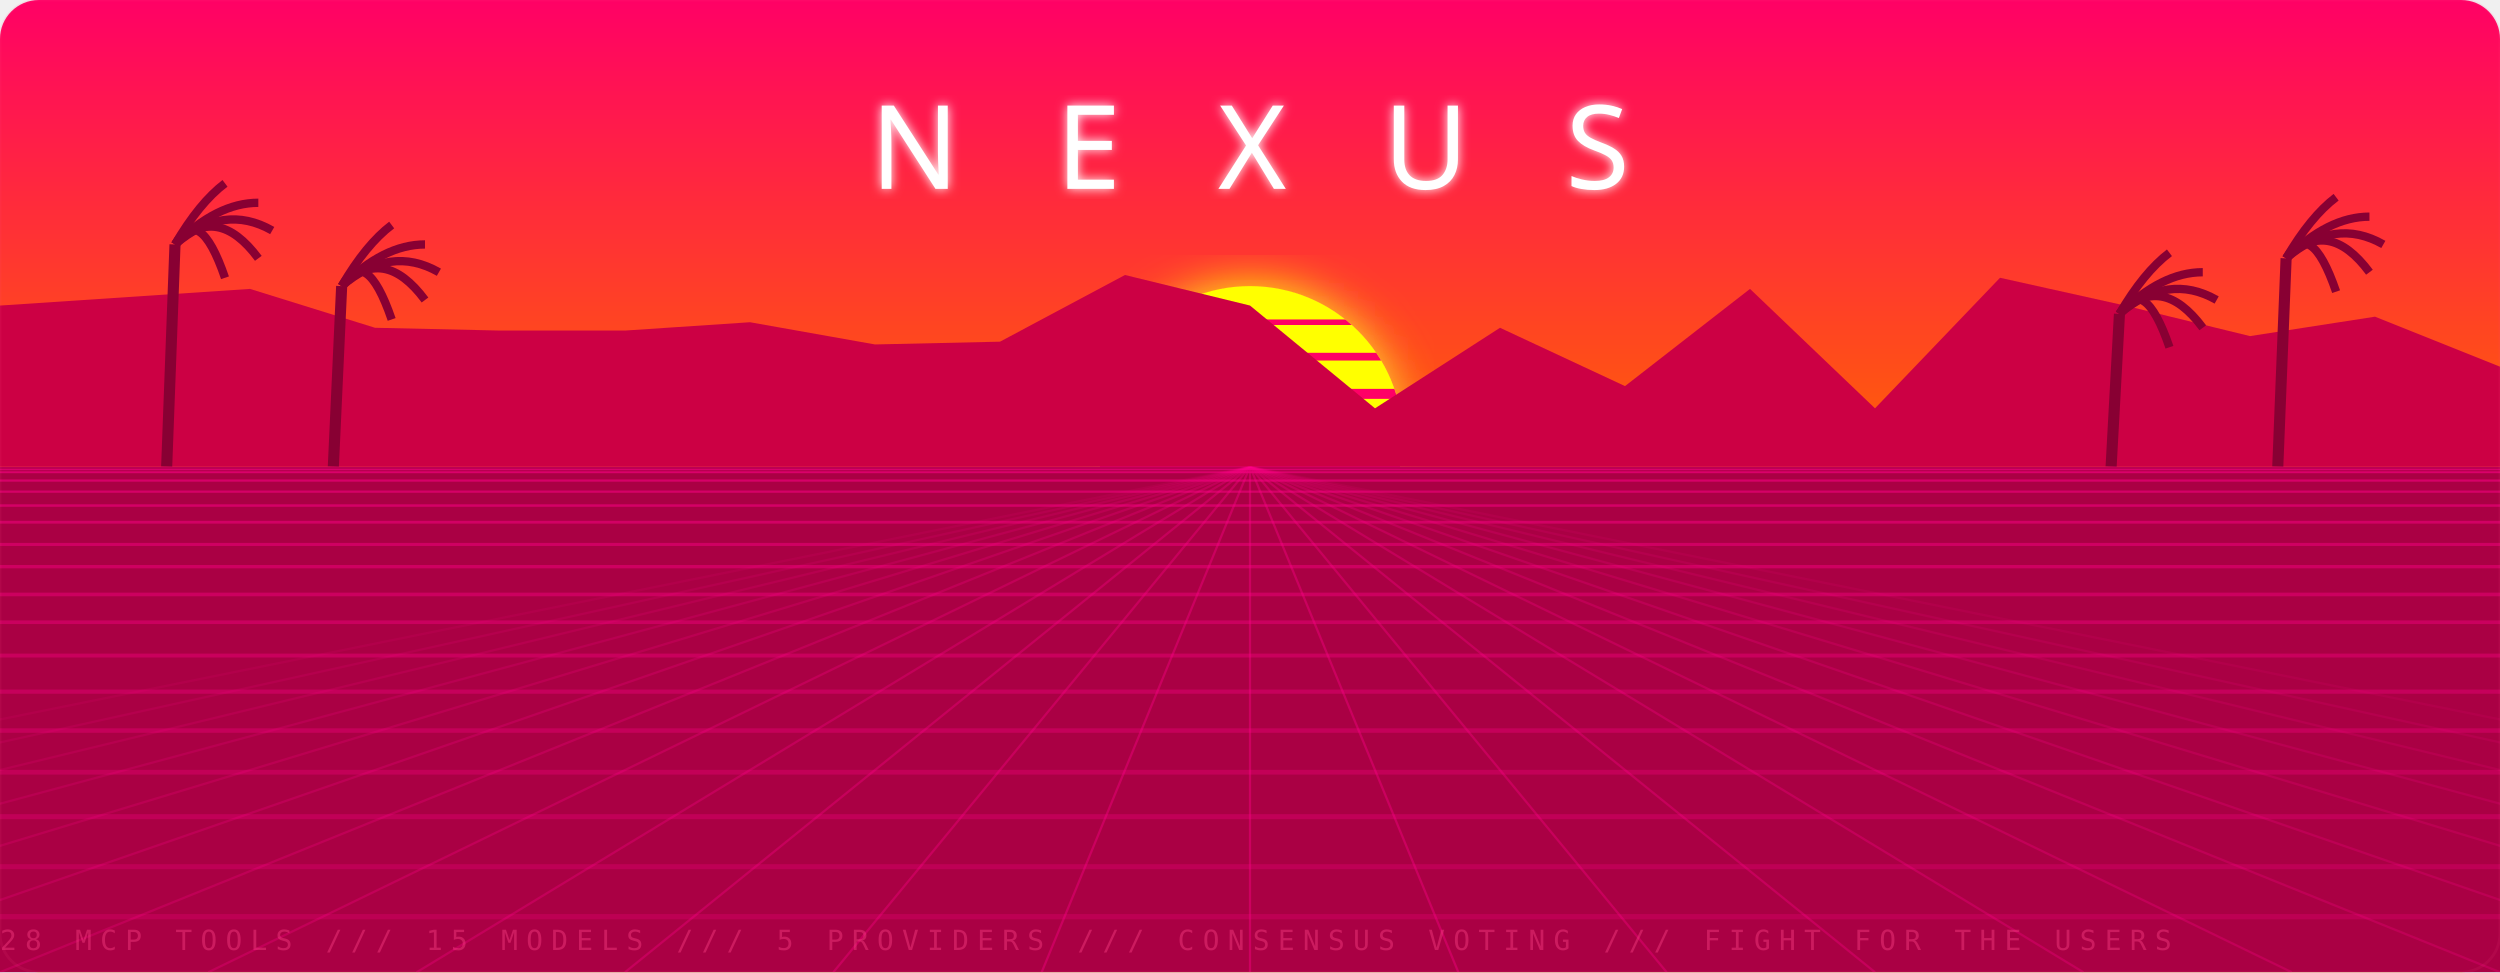
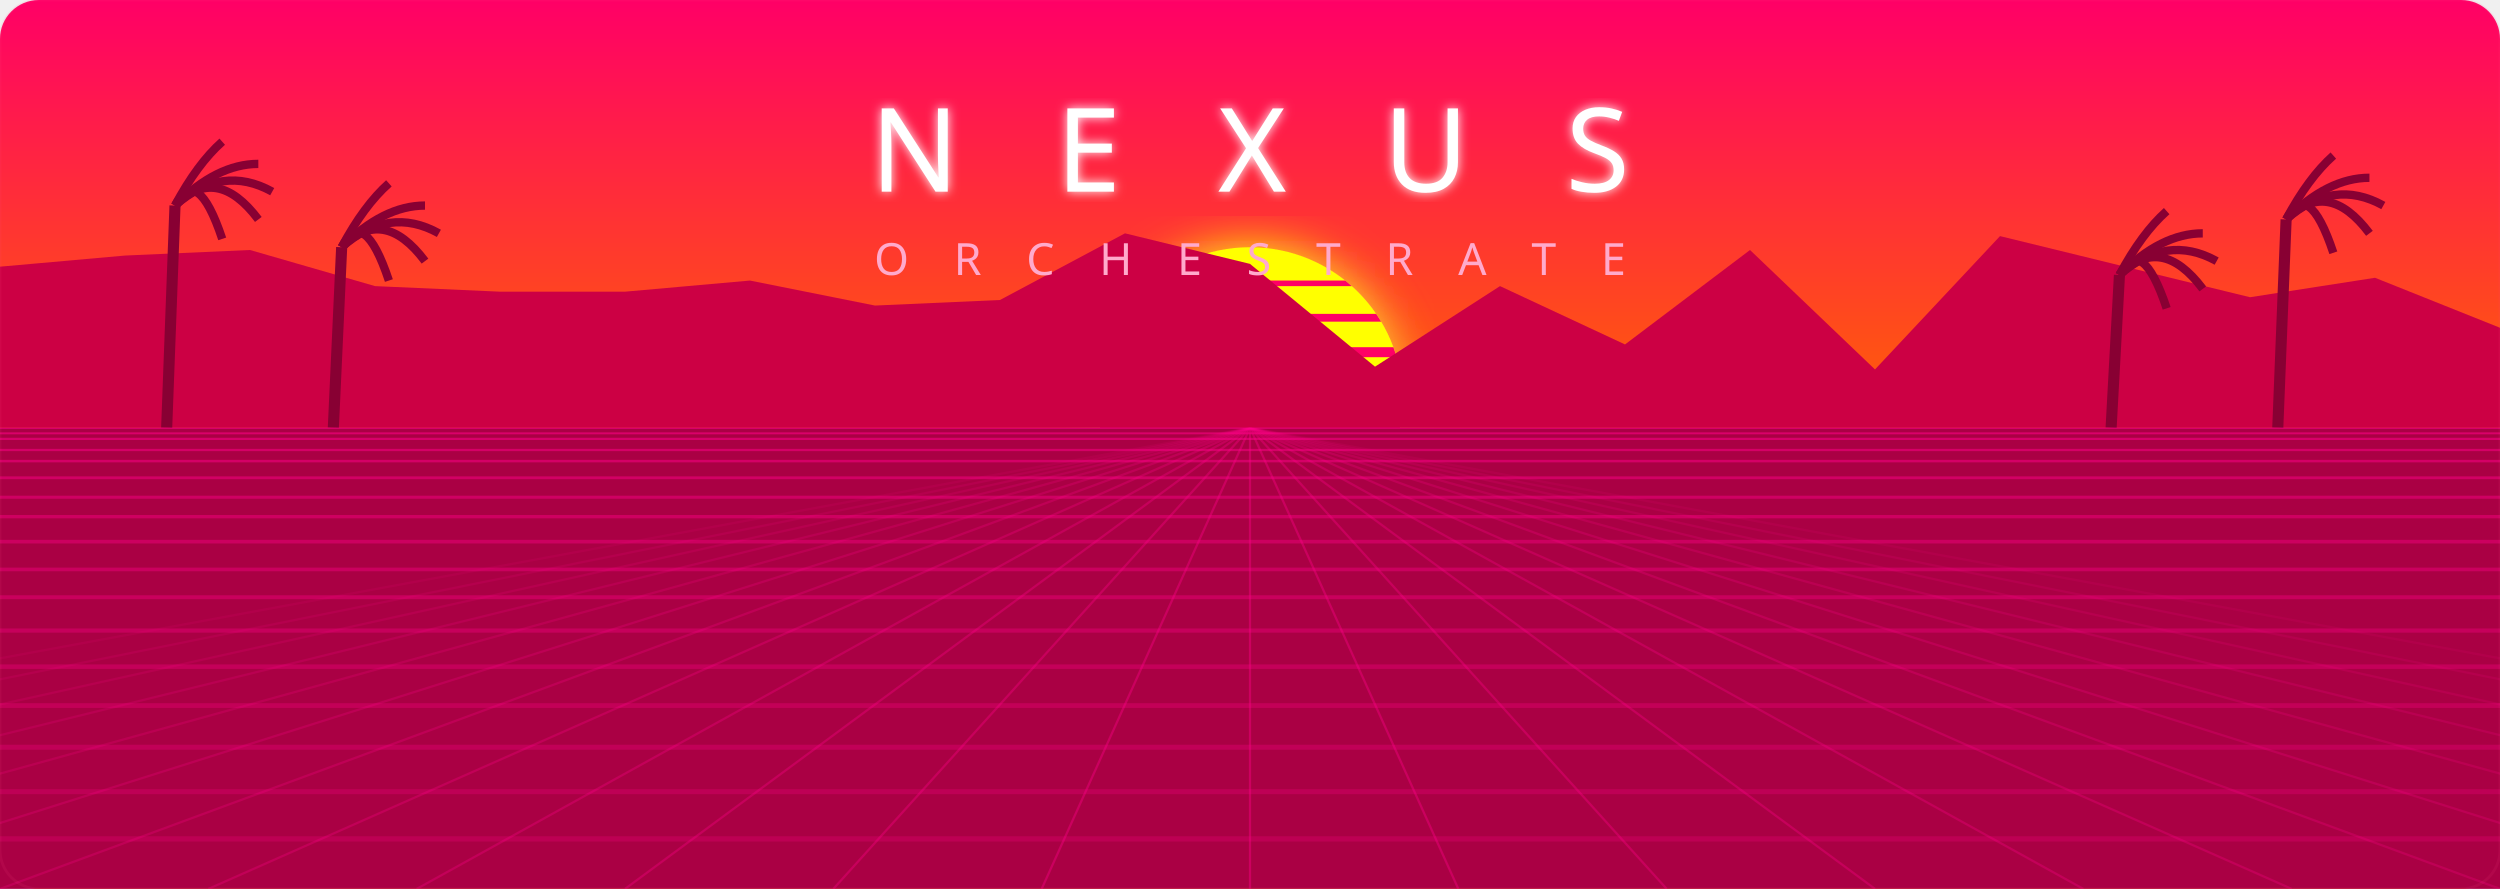
- <svg xmlns="http://www.w3.org/2000/svg" width="900" height="350" viewBox="0 0 900 350" role="img" aria-label="N E X U S vaporwave card">
-   <style>
-     @media (prefers-reduced-motion: reduce) {
-       * { animation-duration: 0.01ms !important; animation-iteration-count: 1 !important; }
-     }
-   </style>
+ <svg xmlns="http://www.w3.org/2000/svg" width="900" height="320" viewBox="0 0 900 320" role="img" aria-label="N E X U S">
+   <style>@media(prefers-reduced-motion:reduce){*{animation-duration:0.01ms!important;animation-iteration-count:1!important}}</style>
  <defs>
-     <linearGradient id="vaporSky" x1="0" y1="0" x2="0" y2="1">
+     <linearGradient id="vs" x1="0" y1="0" x2="0" y2="1">
      <stop offset="0%" stop-color="#ff0066" />
      <stop offset="50%" stop-color="#ff6600" />
      <stop offset="100%" stop-color="#ffcc00" />
    </linearGradient>
-     <filter id="carGlow">
-       <feGaussianBlur stdDeviation="5" result="blur" />
-       <feComposite in="SourceGraphic" in2="blur" operator="over" />
+     <filter id="cg">
+       <feGaussianBlur stdDeviation="5" result="b" />
+       <feComposite in="SourceGraphic" in2="b" operator="over" />
    </filter>
-     <filter id="sunGlow">
-       <feGaussianBlur stdDeviation="8" result="blur" />
-       <feComposite in="SourceGraphic" in2="blur" operator="over" />
+     <filter id="sg">
+       <feGaussianBlur stdDeviation="8" result="b" />
+       <feComposite in="SourceGraphic" in2="b" operator="over" />
    </filter>
-     <filter id="txtGlow">
-       <feGaussianBlur stdDeviation="2" result="blur" />
-       <feComposite in="SourceGraphic" in2="blur" operator="over" />
+     <filter id="tg">
+       <feGaussianBlur stdDeviation="2" result="b" />
+       <feComposite in="SourceGraphic" in2="b" operator="over" />
    </filter>
-     <clipPath id="belowHorizon">
-       <rect x="0" y="168" width="900" height="182" />
+     <clipPath id="bh">
+       <rect x="0" y="154" width="900" height="166" />
    </clipPath>
  </defs>
-   <rect width="900" height="350" rx="14" fill="url(#vaporSky)" />
-   <g filter="url(#sunGlow)">
-     <circle cx="450" cy="158" r="55" fill="#ffff00" />
-     <clipPath id="sunClip">
-       <circle cx="450" cy="158" r="55" />
+   <rect width="900" height="320" rx="14" fill="url(#vs)" />
+   <g filter="url(#sg)">
+     <circle cx="450" cy="144" r="55" fill="#ffff00" />
+     <clipPath id="sc">
+       <circle cx="450" cy="144" r="55" />
    </clipPath>
-     <g clip-path="url(#sunClip)">
-       <rect x="395" y="115" width="110" height="2.0" fill="#ff0066" />
-       <rect x="395" y="127" width="110" height="2.8" fill="#ff0066" />
-       <rect x="395" y="140" width="110" height="3.6" fill="#ff0066" />
-       <rect x="395" y="152" width="110" height="4.4" fill="#ff0066" />
-       <rect x="395" y="164" width="110" height="5.2" fill="#ff0066" />
-       <rect x="395" y="176" width="110" height="6.0" fill="#ff0066" />
-       <rect x="395" y="189" width="110" height="6.8" fill="#ff0066" />
-       <rect x="395" y="201" width="110" height="7.6" fill="#ff0066" />
-     </g>
-   </g>
-   <polygon points="0,168 0,110 45,107 90,104 135,118 180,119 225,119 270,116 315,124 360,123 405,99 450,110 495,147 540,118 585,139 630,104 675,147 720,100 765,110 810,121 855,114 900,132 900,168" fill="#cc0044" />
+     <g clip-path="url(#sc)">
+       <rect x="395" y="101" width="110" height="2.0" fill="#ff0066" />
+       <rect x="395" y="113" width="110" height="2.8" fill="#ff0066" />
+       <rect x="395" y="125" width="110" height="3.6" fill="#ff0066" />
+       <rect x="395" y="137" width="110" height="4.4" fill="#ff0066" />
+       <rect x="395" y="150" width="110" height="5.2" fill="#ff0066" />
+       <rect x="395" y="162" width="110" height="6.0" fill="#ff0066" />
+       <rect x="395" y="174" width="110" height="6.8" fill="#ff0066" />
+       <rect x="395" y="186" width="110" height="7.6" fill="#ff0066" />
+     </g>
+   </g>
+   <polygon points="0,154 0,96 45,92 90,90 135,103 180,105 225,105 270,101 315,110 360,108 405,84 450,95 495,132 540,103 585,124 630,90 675,133 720,85 765,96 810,107 855,100 900,118 900,154" fill="#cc0044" />
  <g>
-     <line x1="60" y1="168" x2="63" y2="88" stroke="#880033" stroke-width="4" />
-     <path d="M 63,88 Q 71.75,73 81,66" fill="none" stroke="#880033" stroke-width="3" />
-     <path d="M 63,88 Q 78.155,73 93,73" fill="none" stroke="#880033" stroke-width="3" />
-     <path d="M 63,88 Q 80.5,73 98,83" fill="none" stroke="#880033" stroke-width="3" />
-     <path d="M 63,88 Q 78.155,73 93,93" fill="none" stroke="#880033" stroke-width="3" />
-     <path d="M 63,88 Q 71.75,73 81,100" fill="none" stroke="#880033" stroke-width="3" />
-     <line x1="120" y1="168" x2="123" y2="103" stroke="#880033" stroke-width="4" />
-     <path d="M 123,103 Q 131.75,88 141,81" fill="none" stroke="#880033" stroke-width="3" />
-     <path d="M 123,103 Q 138.155,88 153,88" fill="none" stroke="#880033" stroke-width="3" />
-     <path d="M 123,103 Q 140.5,88 158,98" fill="none" stroke="#880033" stroke-width="3" />
-     <path d="M 123,103 Q 138.155,88 153,108" fill="none" stroke="#880033" stroke-width="3" />
-     <path d="M 123,103 Q 131.75,88 141,115" fill="none" stroke="#880033" stroke-width="3" />
-     <line x1="820" y1="168" x2="823" y2="93" stroke="#880033" stroke-width="4" />
-     <path d="M 823,93 Q 831.75,78 841,71" fill="none" stroke="#880033" stroke-width="3" />
-     <path d="M 823,93 Q 838.155,78 853,78" fill="none" stroke="#880033" stroke-width="3" />
-     <path d="M 823,93 Q 840.5,78 858,88" fill="none" stroke="#880033" stroke-width="3" />
-     <path d="M 823,93 Q 838.155,78 853,98" fill="none" stroke="#880033" stroke-width="3" />
-     <path d="M 823,93 Q 831.75,78 841,105" fill="none" stroke="#880033" stroke-width="3" />
-     <line x1="760" y1="168" x2="763" y2="113" stroke="#880033" stroke-width="4" />
-     <path d="M 763,113 Q 771.75,98 781,91" fill="none" stroke="#880033" stroke-width="3" />
-     <path d="M 763,113 Q 778.155,98 793,98" fill="none" stroke="#880033" stroke-width="3" />
-     <path d="M 763,113 Q 780.5,98 798,108" fill="none" stroke="#880033" stroke-width="3" />
-     <path d="M 763,113 Q 778.155,98 793,118" fill="none" stroke="#880033" stroke-width="3" />
-     <path d="M 763,113 Q 771.75,98 781,125" fill="none" stroke="#880033" stroke-width="3" />
-   </g>
-   <g clip-path="url(#belowHorizon)">
-     <rect x="0" y="168" width="900" height="182" fill="#aa0044" />
-     <line x1="0" y1="168" x2="900" y2="168" stroke="#ff0088" stroke-width="0.5" opacity="0.60" />
-     <line x1="0" y1="169" x2="900" y2="169" stroke="#ff0088" stroke-width="0.6" opacity="0.58" />
-     <line x1="0" y1="170" x2="900" y2="170" stroke="#ff0088" stroke-width="0.7" opacity="0.56" />
-     <line x1="0" y1="173" x2="900" y2="173" stroke="#ff0088" stroke-width="0.8" opacity="0.53" />
-     <line x1="0" y1="177" x2="900" y2="177" stroke="#ff0088" stroke-width="0.8" opacity="0.51" />
-     <line x1="0" y1="182" x2="900" y2="182" stroke="#ff0088" stroke-width="0.9" opacity="0.49" />
-     <line x1="0" y1="188" x2="900" y2="188" stroke="#ff0088" stroke-width="1.0" opacity="0.47" />
-     <line x1="0" y1="196" x2="900" y2="196" stroke="#ff0088" stroke-width="1.1" opacity="0.44" />
-     <line x1="0" y1="204" x2="900" y2="204" stroke="#ff0088" stroke-width="1.2" opacity="0.42" />
-     <line x1="0" y1="214" x2="900" y2="214" stroke="#ff0088" stroke-width="1.3" opacity="0.40" />
-     <line x1="0" y1="224" x2="900" y2="224" stroke="#ff0088" stroke-width="1.3" opacity="0.38" />
-     <line x1="0" y1="236" x2="900" y2="236" stroke="#ff0088" stroke-width="1.4" opacity="0.36" />
-     <line x1="0" y1="249" x2="900" y2="249" stroke="#ff0088" stroke-width="1.5" opacity="0.33" />
-     <line x1="0" y1="263" x2="900" y2="263" stroke="#ff0088" stroke-width="1.6" opacity="0.31" />
-     <line x1="0" y1="278" x2="900" y2="278" stroke="#ff0088" stroke-width="1.7" opacity="0.29" />
-     <line x1="0" y1="294" x2="900" y2="294" stroke="#ff0088" stroke-width="1.8" opacity="0.27" />
-     <line x1="0" y1="312" x2="900" y2="312" stroke="#ff0088" stroke-width="1.8" opacity="0.24" />
-     <line x1="0" y1="330" x2="900" y2="330" stroke="#ff0088" stroke-width="1.9" opacity="0.22" />
-     <line x1="450" y1="168" x2="-450" y2="350" stroke="#ff0088" stroke-width="0.8" opacity="0.10" />
-     <line x1="450" y1="168" x2="-375" y2="350" stroke="#ff0088" stroke-width="0.8" opacity="0.13" />
-     <line x1="450" y1="168" x2="-300" y2="350" stroke="#ff0088" stroke-width="0.8" opacity="0.15" />
-     <line x1="450" y1="168" x2="-225" y2="350" stroke="#ff0088" stroke-width="0.8" opacity="0.18" />
-     <line x1="450" y1="168" x2="-150" y2="350" stroke="#ff0088" stroke-width="0.8" opacity="0.20" />
-     <line x1="450" y1="168" x2="-75" y2="350" stroke="#ff0088" stroke-width="0.8" opacity="0.23" />
-     <line x1="450" y1="168" x2="0" y2="350" stroke="#ff0088" stroke-width="0.8" opacity="0.25" />
-     <line x1="450" y1="168" x2="75" y2="350" stroke="#ff0088" stroke-width="0.8" opacity="0.28" />
-     <line x1="450" y1="168" x2="150" y2="350" stroke="#ff0088" stroke-width="0.8" opacity="0.30" />
-     <line x1="450" y1="168" x2="225" y2="350" stroke="#ff0088" stroke-width="0.8" opacity="0.33" />
-     <line x1="450" y1="168" x2="300" y2="350" stroke="#ff0088" stroke-width="0.8" opacity="0.35" />
-     <line x1="450" y1="168" x2="375" y2="350" stroke="#ff0088" stroke-width="0.8" opacity="0.38" />
-     <line x1="450" y1="168" x2="450" y2="350" stroke="#ff0088" stroke-width="0.8" opacity="0.40" />
-     <line x1="450" y1="168" x2="525" y2="350" stroke="#ff0088" stroke-width="0.8" opacity="0.38" />
-     <line x1="450" y1="168" x2="600" y2="350" stroke="#ff0088" stroke-width="0.8" opacity="0.35" />
-     <line x1="450" y1="168" x2="675" y2="350" stroke="#ff0088" stroke-width="0.8" opacity="0.33" />
-     <line x1="450" y1="168" x2="750" y2="350" stroke="#ff0088" stroke-width="0.8" opacity="0.30" />
-     <line x1="450" y1="168" x2="825" y2="350" stroke="#ff0088" stroke-width="0.8" opacity="0.28" />
-     <line x1="450" y1="168" x2="900" y2="350" stroke="#ff0088" stroke-width="0.8" opacity="0.25" />
-     <line x1="450" y1="168" x2="975" y2="350" stroke="#ff0088" stroke-width="0.8" opacity="0.23" />
-     <line x1="450" y1="168" x2="1050" y2="350" stroke="#ff0088" stroke-width="0.8" opacity="0.20" />
-     <line x1="450" y1="168" x2="1125" y2="350" stroke="#ff0088" stroke-width="0.8" opacity="0.18" />
-     <line x1="450" y1="168" x2="1200" y2="350" stroke="#ff0088" stroke-width="0.8" opacity="0.15" />
-     <line x1="450" y1="168" x2="1275" y2="350" stroke="#ff0088" stroke-width="0.8" opacity="0.13" />
-     <line x1="450" y1="168" x2="1350" y2="350" stroke="#ff0088" stroke-width="0.8" opacity="0.10" />
+     <line x1="60" y1="154" x2="63" y2="74" stroke="#880033" stroke-width="4" />
+     <path d="M 63,74 Q 71,59 80,51" fill="none" stroke="#880033" stroke-width="3" />
+     <path d="M 63,74 Q 78,59 93,59" fill="none" stroke="#880033" stroke-width="3" />
+     <path d="M 63,74 Q 80,59 98,69" fill="none" stroke="#880033" stroke-width="3" />
+     <path d="M 63,74 Q 78,59 93,79" fill="none" stroke="#880033" stroke-width="3" />
+     <path d="M 63,74 Q 71,59 80,86" fill="none" stroke="#880033" stroke-width="3" />
+     <line x1="120" y1="154" x2="123" y2="89" stroke="#880033" stroke-width="4" />
+     <path d="M 123,89 Q 131,74 140,66" fill="none" stroke="#880033" stroke-width="3" />
+     <path d="M 123,89 Q 138,74 153,74" fill="none" stroke="#880033" stroke-width="3" />
+     <path d="M 123,89 Q 140,74 158,84" fill="none" stroke="#880033" stroke-width="3" />
+     <path d="M 123,89 Q 138,74 153,94" fill="none" stroke="#880033" stroke-width="3" />
+     <path d="M 123,89 Q 131,74 140,101" fill="none" stroke="#880033" stroke-width="3" />
+     <line x1="820" y1="154" x2="823" y2="79" stroke="#880033" stroke-width="4" />
+     <path d="M 823,79 Q 831,64 840,56" fill="none" stroke="#880033" stroke-width="3" />
+     <path d="M 823,79 Q 838,64 853,64" fill="none" stroke="#880033" stroke-width="3" />
+     <path d="M 823,79 Q 840,64 858,74" fill="none" stroke="#880033" stroke-width="3" />
+     <path d="M 823,79 Q 838,64 853,84" fill="none" stroke="#880033" stroke-width="3" />
+     <path d="M 823,79 Q 831,64 840,91" fill="none" stroke="#880033" stroke-width="3" />
+     <line x1="760" y1="154" x2="763" y2="99" stroke="#880033" stroke-width="4" />
+     <path d="M 763,99 Q 771,84 780,76" fill="none" stroke="#880033" stroke-width="3" />
+     <path d="M 763,99 Q 778,84 793,84" fill="none" stroke="#880033" stroke-width="3" />
+     <path d="M 763,99 Q 780,84 798,94" fill="none" stroke="#880033" stroke-width="3" />
+     <path d="M 763,99 Q 778,84 793,104" fill="none" stroke="#880033" stroke-width="3" />
+     <path d="M 763,99 Q 771,84 780,111" fill="none" stroke="#880033" stroke-width="3" />
+   </g>
+   <g clip-path="url(#bh)">
+     <rect x="0" y="154" width="900" height="166" fill="#aa0044" />
+     <line x1="0" y1="154" x2="900" y2="154" stroke="#ff0088" stroke-width="0.5" opacity="0.60" />
+     <line x1="0" y1="154" x2="900" y2="154" stroke="#ff0088" stroke-width="0.6" opacity="0.58" />
+     <line x1="0" y1="156" x2="900" y2="156" stroke="#ff0088" stroke-width="0.7" opacity="0.56" />
+     <line x1="0" y1="158" x2="900" y2="158" stroke="#ff0088" stroke-width="0.8" opacity="0.53" />
+     <line x1="0" y1="162" x2="900" y2="162" stroke="#ff0088" stroke-width="0.8" opacity="0.51" />
+     <line x1="0" y1="166" x2="900" y2="166" stroke="#ff0088" stroke-width="0.9" opacity="0.49" />
+     <line x1="0" y1="172" x2="900" y2="172" stroke="#ff0088" stroke-width="1.0" opacity="0.47" />
+     <line x1="0" y1="179" x2="900" y2="179" stroke="#ff0088" stroke-width="1.1" opacity="0.44" />
+     <line x1="0" y1="186" x2="900" y2="186" stroke="#ff0088" stroke-width="1.2" opacity="0.42" />
+     <line x1="0" y1="195" x2="900" y2="195" stroke="#ff0088" stroke-width="1.3" opacity="0.40" />
+     <line x1="0" y1="205" x2="900" y2="205" stroke="#ff0088" stroke-width="1.3" opacity="0.38" />
+     <line x1="0" y1="215" x2="900" y2="215" stroke="#ff0088" stroke-width="1.4" opacity="0.36" />
+     <line x1="0" y1="227" x2="900" y2="227" stroke="#ff0088" stroke-width="1.5" opacity="0.33" />
+     <line x1="0" y1="240" x2="900" y2="240" stroke="#ff0088" stroke-width="1.6" opacity="0.31" />
+     <line x1="0" y1="254" x2="900" y2="254" stroke="#ff0088" stroke-width="1.7" opacity="0.29" />
+     <line x1="0" y1="269" x2="900" y2="269" stroke="#ff0088" stroke-width="1.8" opacity="0.27" />
+     <line x1="0" y1="285" x2="900" y2="285" stroke="#ff0088" stroke-width="1.8" opacity="0.24" />
+     <line x1="0" y1="302" x2="900" y2="302" stroke="#ff0088" stroke-width="1.9" opacity="0.22" />
+     <line x1="450" y1="154" x2="-450" y2="320" stroke="#ff0088" stroke-width="0.8" opacity="0.10" />
+     <line x1="450" y1="154" x2="-375" y2="320" stroke="#ff0088" stroke-width="0.8" opacity="0.13" />
+     <line x1="450" y1="154" x2="-300" y2="320" stroke="#ff0088" stroke-width="0.8" opacity="0.15" />
+     <line x1="450" y1="154" x2="-225" y2="320" stroke="#ff0088" stroke-width="0.8" opacity="0.18" />
+     <line x1="450" y1="154" x2="-150" y2="320" stroke="#ff0088" stroke-width="0.8" opacity="0.20" />
+     <line x1="450" y1="154" x2="-75" y2="320" stroke="#ff0088" stroke-width="0.8" opacity="0.23" />
+     <line x1="450" y1="154" x2="0" y2="320" stroke="#ff0088" stroke-width="0.8" opacity="0.25" />
+     <line x1="450" y1="154" x2="75" y2="320" stroke="#ff0088" stroke-width="0.8" opacity="0.28" />
+     <line x1="450" y1="154" x2="150" y2="320" stroke="#ff0088" stroke-width="0.8" opacity="0.30" />
+     <line x1="450" y1="154" x2="225" y2="320" stroke="#ff0088" stroke-width="0.8" opacity="0.33" />
+     <line x1="450" y1="154" x2="300" y2="320" stroke="#ff0088" stroke-width="0.8" opacity="0.35" />
+     <line x1="450" y1="154" x2="375" y2="320" stroke="#ff0088" stroke-width="0.8" opacity="0.38" />
+     <line x1="450" y1="154" x2="450" y2="320" stroke="#ff0088" stroke-width="0.8" opacity="0.40" />
+     <line x1="450" y1="154" x2="525" y2="320" stroke="#ff0088" stroke-width="0.8" opacity="0.38" />
+     <line x1="450" y1="154" x2="600" y2="320" stroke="#ff0088" stroke-width="0.8" opacity="0.35" />
+     <line x1="450" y1="154" x2="675" y2="320" stroke="#ff0088" stroke-width="0.8" opacity="0.33" />
+     <line x1="450" y1="154" x2="750" y2="320" stroke="#ff0088" stroke-width="0.8" opacity="0.30" />
+     <line x1="450" y1="154" x2="825" y2="320" stroke="#ff0088" stroke-width="0.8" opacity="0.28" />
+     <line x1="450" y1="154" x2="900" y2="320" stroke="#ff0088" stroke-width="0.8" opacity="0.25" />
+     <line x1="450" y1="154" x2="975" y2="320" stroke="#ff0088" stroke-width="0.8" opacity="0.23" />
+     <line x1="450" y1="154" x2="1050" y2="320" stroke="#ff0088" stroke-width="0.8" opacity="0.20" />
+     <line x1="450" y1="154" x2="1125" y2="320" stroke="#ff0088" stroke-width="0.8" opacity="0.18" />
+     <line x1="450" y1="154" x2="1200" y2="320" stroke="#ff0088" stroke-width="0.8" opacity="0.15" />
+     <line x1="450" y1="154" x2="1275" y2="320" stroke="#ff0088" stroke-width="0.8" opacity="0.13" />
+     <line x1="450" y1="154" x2="1350" y2="320" stroke="#ff0088" stroke-width="0.8" opacity="0.10" />
    <line x1="0" x2="900" stroke="#ff0088" stroke-width="1.5" opacity="0">
-       <animate attributeName="y1" from="173" to="350" dur="2.0s" begin="0.0s" repeatCount="indefinite" />
-       <animate attributeName="y2" from="173" to="350" dur="2.0s" begin="0.0s" repeatCount="indefinite" />
+       <animate attributeName="y1" from="159" to="320" dur="2.0s" begin="0.0s" repeatCount="indefinite" />
+       <animate attributeName="y2" from="159" to="320" dur="2.0s" begin="0.0s" repeatCount="indefinite" />
      <animate attributeName="opacity" values="0;0.6;0" dur="2.0s" begin="0.0s" repeatCount="indefinite" />
      <animate attributeName="stroke-width" from="0.5" to="3" dur="2.0s" begin="0.0s" repeatCount="indefinite" />
    </line>
    <line x1="0" x2="900" stroke="#ff0088" stroke-width="1.5" opacity="0">
-       <animate attributeName="y1" from="173" to="350" dur="2.5s" begin="0.7s" repeatCount="indefinite" />
-       <animate attributeName="y2" from="173" to="350" dur="2.5s" begin="0.7s" repeatCount="indefinite" />
+       <animate attributeName="y1" from="159" to="320" dur="2.5s" begin="0.7s" repeatCount="indefinite" />
+       <animate attributeName="y2" from="159" to="320" dur="2.5s" begin="0.7s" repeatCount="indefinite" />
      <animate attributeName="opacity" values="0;0.6;0" dur="2.5s" begin="0.7s" repeatCount="indefinite" />
      <animate attributeName="stroke-width" from="0.5" to="3" dur="2.5s" begin="0.7s" repeatCount="indefinite" />
    </line>
    <line x1="0" x2="900" stroke="#ff0088" stroke-width="1.5" opacity="0">
-       <animate attributeName="y1" from="173" to="350" dur="3.0s" begin="1.4s" repeatCount="indefinite" />
-       <animate attributeName="y2" from="173" to="350" dur="3.0s" begin="1.4s" repeatCount="indefinite" />
+       <animate attributeName="y1" from="159" to="320" dur="3.0s" begin="1.4s" repeatCount="indefinite" />
+       <animate attributeName="y2" from="159" to="320" dur="3.0s" begin="1.4s" repeatCount="indefinite" />
      <animate attributeName="opacity" values="0;0.6;0" dur="3.0s" begin="1.4s" repeatCount="indefinite" />
      <animate attributeName="stroke-width" from="0.5" to="3" dur="3.0s" begin="1.4s" repeatCount="indefinite" />
    </line>
  </g>
-   <g clip-path="url(#belowHorizon)">
-     <g opacity="0">
-       <animate attributeName="opacity" values="0;1;1;0" keyTimes="0;0.05;0.95;1" dur="4.0s" begin="0.0s" repeatCount="indefinite" />
-       <rect rx="1.28" width="32" height="7.68" fill="#00ffcc" opacity="0.9">
-         <animate attributeName="x" from="-51.2" to="951.2" dur="4.0s" begin="0.0s" repeatCount="indefinite" />
-         <animate attributeName="y" from="182.58" to="182.58" dur="4.0s" begin="0.0s" repeatCount="indefinite" />
-       </rect>
-       <rect rx="1.28" width="16" height="5.12" fill="#00ffcc" opacity="0.7">
-         <animate attributeName="x" from="-44.8" to="957.6" dur="4.0s" begin="0.0s" repeatCount="indefinite" />
-         <animate attributeName="y" from="177.46" to="177.46" dur="4.0s" begin="0.0s" repeatCount="indefinite" />
-       </rect>
-       <circle r="2.56" fill="#ffffff" opacity="0.6" filter="url(#carGlow)">
-         <animate attributeName="cx" from="-19.2" to="983.2" dur="4.0s" begin="0.0s" repeatCount="indefinite" />
-         <animate attributeName="cy" from="186.42" to="186.42" dur="4.0s" begin="0.0s" repeatCount="indefinite" />
-       </circle>
-       <circle r="1.6" fill="#ff0033" opacity="0.8">
-         <animate attributeName="cx" from="-51.2" to="951.2" dur="4.0s" begin="0.0s" repeatCount="indefinite" />
-         <animate attributeName="cy" from="186.42" to="186.42" dur="4.0s" begin="0.0s" repeatCount="indefinite" />
-       </circle>
-     </g>
-     <g opacity="0">
-       <animate attributeName="opacity" values="0;1;1;0" keyTimes="0;0.05;0.95;1" dur="5.5s" begin="2.0s" repeatCount="indefinite" />
-       <rect rx="1.52" width="38" height="9.12" fill="#00ffcc" opacity="0.9">
-         <animate attributeName="x" from="960.8" to="-60.8" dur="5.5s" begin="2.0s" repeatCount="indefinite" />
-         <animate attributeName="y" from="200.805" to="200.805" dur="5.5s" begin="2.0s" repeatCount="indefinite" />
-       </rect>
-       <rect rx="1.52" width="19" height="6.08" fill="#00ffcc" opacity="0.7">
-         <animate attributeName="x" from="953.2" to="-68.4" dur="5.5s" begin="2.0s" repeatCount="indefinite" />
-         <animate attributeName="y" from="194.725" to="194.725" dur="5.5s" begin="2.0s" repeatCount="indefinite" />
-       </rect>
-       <circle r="3.04" fill="#ffffff" opacity="0.6" filter="url(#carGlow)">
-         <animate attributeName="cx" from="960.8" to="-60.8" dur="5.5s" begin="2.0s" repeatCount="indefinite" />
-         <animate attributeName="cy" from="205.365" to="205.365" dur="5.5s" begin="2.0s" repeatCount="indefinite" />
-       </circle>
-       <circle r="1.9" fill="#ff0033" opacity="0.8">
-         <animate attributeName="cx" from="998.8" to="-22.8" dur="5.5s" begin="2.0s" repeatCount="indefinite" />
-         <animate attributeName="cy" from="205.365" to="205.365" dur="5.5s" begin="2.0s" repeatCount="indefinite" />
-       </circle>
-     </g>
-     <g opacity="0">
-       <animate attributeName="opacity" values="0;1;1;0" keyTimes="0;0.05;0.95;1" dur="7.0s" begin="4.0s" repeatCount="indefinite" />
-       <rect rx="1.76" width="44" height="10.56" fill="#00ffcc" opacity="0.9">
-         <animate attributeName="x" from="-70.4" to="970.4" dur="7.0s" begin="4.0s" repeatCount="indefinite" />
-         <animate attributeName="y" from="226.32" to="226.32" dur="7.0s" begin="4.0s" repeatCount="indefinite" />
-       </rect>
-       <rect rx="1.76" width="22" height="7.04" fill="#00ffcc" opacity="0.7">
-         <animate attributeName="x" from="-61.6" to="979.2" dur="7.0s" begin="4.0s" repeatCount="indefinite" />
-         <animate attributeName="y" from="219.28" to="219.28" dur="7.0s" begin="4.0s" repeatCount="indefinite" />
-       </rect>
-       <circle r="3.52" fill="#ffffff" opacity="0.6" filter="url(#carGlow)">
-         <animate attributeName="cx" from="-26.4" to="1014.4" dur="7.0s" begin="4.0s" repeatCount="indefinite" />
-         <animate attributeName="cy" from="231.6" to="231.6" dur="7.0s" begin="4.0s" repeatCount="indefinite" />
-       </circle>
-       <circle r="2.2" fill="#ff0033" opacity="0.8">
-         <animate attributeName="cx" from="-70.4" to="970.4" dur="7.0s" begin="4.0s" repeatCount="indefinite" />
-         <animate attributeName="cy" from="231.6" to="231.6" dur="7.0s" begin="4.0s" repeatCount="indefinite" />
-       </circle>
-     </g>
-     <g opacity="0">
-       <animate attributeName="opacity" values="0;1;1;0" keyTimes="0;0.05;0.95;1" dur="8.5s" begin="6.0s" repeatCount="indefinite" />
-       <rect rx="2" width="50" height="12" fill="#00ffcc" opacity="0.9">
-         <animate attributeName="x" from="980" to="-80" dur="8.5s" begin="6.0s" repeatCount="indefinite" />
-         <animate attributeName="y" from="259.125" to="259.125" dur="8.5s" begin="6.0s" repeatCount="indefinite" />
-       </rect>
-       <rect rx="2" width="25" height="8" fill="#00ffcc" opacity="0.7">
-         <animate attributeName="x" from="970" to="-90" dur="8.5s" begin="6.0s" repeatCount="indefinite" />
-         <animate attributeName="y" from="251.125" to="251.125" dur="8.5s" begin="6.0s" repeatCount="indefinite" />
-       </rect>
-       <circle r="4" fill="#ffffff" opacity="0.6" filter="url(#carGlow)">
-         <animate attributeName="cx" from="980" to="-80" dur="8.5s" begin="6.0s" repeatCount="indefinite" />
-         <animate attributeName="cy" from="265.125" to="265.125" dur="8.5s" begin="6.0s" repeatCount="indefinite" />
-       </circle>
-       <circle r="2.5" fill="#ff0033" opacity="0.8">
-         <animate attributeName="cx" from="1030" to="-30" dur="8.5s" begin="6.0s" repeatCount="indefinite" />
-         <animate attributeName="cy" from="265.125" to="265.125" dur="8.5s" begin="6.0s" repeatCount="indefinite" />
-       </circle>
-     </g>
-   </g>
-   <text x="450" y="68" text-anchor="middle" font-family="'Segoe UI', system-ui, sans-serif" font-size="42" font-weight="300" fill="#ffffff" filter="url(#txtGlow)" letter-spacing="12">
-     N E X U S
-   </text>
-   <text x="450" y="93" text-anchor="middle" font-family="'Segoe UI', system-ui, sans-serif" font-size="18" fill="#ff4488" letter-spacing="6" opacity="0">
-         O R C H E S T R A T E
-         <animate attributeName="opacity" values="0;0;1;1;0;0" keyTimes="0;0.000;0.020;0.405;0.425;1" dur="6s" repeatCount="indefinite" />
-   </text>
-   <text x="450" y="93" text-anchor="middle" font-family="'Segoe UI', system-ui, sans-serif" font-size="18" fill="#ff4488" letter-spacing="6" opacity="0">
-         E V E R Y T H I N G
-         <animate attributeName="opacity" values="0;0;1;1;0;0" keyTimes="0;0.500;0.520;0.905;0.925;1" dur="6s" repeatCount="indefinite" />
-   </text>
-   <text y="342" font-family="'JetBrains Mono', monospace" font-size="10" fill="#ff4488" letter-spacing="3" opacity="0.4">
-     28 MCP TOOLS /// 15 MODELS /// 5 PROVIDERS /// CONSENSUS VOTING /// FIGHT FOR THE USERS
-     <animate attributeName="x" from="920" to="-783" dur="19.575s" repeatCount="indefinite" />
-   </text>
-   <rect width="900" height="350" rx="14" fill="none" stroke="#ff4488" stroke-width="1" opacity="0.1" />
+   <g clip-path="url(#bh)">
+     <g opacity="0">
+       <animate attributeName="opacity" values="0;1;1;0" keyTimes="0;0.03;0.97;1" dur="7.9s" begin="0.1s" repeatCount="indefinite" />
+       <rect rx="2" width="40" height="10" fill="#00ffcc">
+         <animate attributeName="x" from="-60" to="960" dur="7.9s" begin="0.1s" repeatCount="indefinite" />
+         <animate attributeName="y" from="162" to="162" dur="0.1s" fill="freeze" />
+       </rect>
+       <rect rx="2" width="18" height="7" fill="#00ffcc" opacity="0.8">
+         <animate attributeName="x" from="-52" to="968" dur="7.9s" begin="0.1s" repeatCount="indefinite" />
+         <animate attributeName="y" from="155" to="155" dur="0.1s" fill="freeze" />
+       </rect>
+       <circle r="3" fill="#ffffff" opacity="0.7" filter="url(#cg)">
+         <animate attributeName="cx" from="-20" to="1000" dur="7.9s" begin="0.1s" repeatCount="indefinite" />
+         <animate attributeName="cy" from="167" to="167" dur="0.1s" fill="freeze" />
+       </circle>
+       <circle r="2" fill="#ff0033" opacity="0.9">
+         <animate attributeName="cx" from="-60" to="960" dur="7.9s" begin="0.1s" repeatCount="indefinite" />
+         <animate attributeName="cy" from="167" to="167" dur="0.1s" fill="freeze" />
+       </circle>
+     </g>
+     <g opacity="0">
+       <animate attributeName="opacity" values="0;1;1;0" keyTimes="0;0.03;0.97;1" dur="10.4s" begin="2.4s" repeatCount="indefinite" />
+       <rect rx="2" width="40" height="10" fill="#ff4444">
+         <animate attributeName="x" from="960" to="-60" dur="10.4s" begin="2.4s" repeatCount="indefinite" />
+         <animate attributeName="y" from="178" to="178" dur="0.1s" fill="freeze" />
+       </rect>
+       <rect rx="2" width="18" height="7" fill="#ff4444" opacity="0.8">
+         <animate attributeName="x" from="974" to="-46" dur="10.4s" begin="2.4s" repeatCount="indefinite" />
+         <animate attributeName="y" from="171" to="171" dur="0.1s" fill="freeze" />
+       </rect>
+       <circle r="3" fill="#ffffff" opacity="0.7" filter="url(#cg)">
+         <animate attributeName="cx" from="960" to="-60" dur="10.4s" begin="2.4s" repeatCount="indefinite" />
+         <animate attributeName="cy" from="183" to="183" dur="0.1s" fill="freeze" />
+       </circle>
+       <circle r="2" fill="#ff0033" opacity="0.9">
+         <animate attributeName="cx" from="1000" to="-20" dur="10.4s" begin="2.4s" repeatCount="indefinite" />
+         <animate attributeName="cy" from="183" to="183" dur="0.1s" fill="freeze" />
+       </circle>
+     </g>
+     <g opacity="0">
+       <animate attributeName="opacity" values="0;1;1;0" keyTimes="0;0.03;0.97;1" dur="7.6s" begin="4.5s" repeatCount="indefinite" />
+       <rect rx="2" width="40" height="10" fill="#ff4444">
+         <animate attributeName="x" from="-60" to="960" dur="7.6s" begin="4.5s" repeatCount="indefinite" />
+         <animate attributeName="y" from="162" to="162" dur="0.1s" fill="freeze" />
+       </rect>
+       <rect rx="2" width="18" height="7" fill="#ff4444" opacity="0.8">
+         <animate attributeName="x" from="-52" to="968" dur="7.6s" begin="4.5s" repeatCount="indefinite" />
+         <animate attributeName="y" from="155" to="155" dur="0.1s" fill="freeze" />
+       </rect>
+       <circle r="3" fill="#ffffff" opacity="0.7" filter="url(#cg)">
+         <animate attributeName="cx" from="-20" to="1000" dur="7.6s" begin="4.5s" repeatCount="indefinite" />
+         <animate attributeName="cy" from="167" to="167" dur="0.1s" fill="freeze" />
+       </circle>
+       <circle r="2" fill="#ff0033" opacity="0.9">
+         <animate attributeName="cx" from="-60" to="960" dur="7.6s" begin="4.5s" repeatCount="indefinite" />
+         <animate attributeName="cy" from="167" to="167" dur="0.1s" fill="freeze" />
+       </circle>
+     </g>
+     <g opacity="0">
+       <animate attributeName="opacity" values="0;1;1;0" keyTimes="0;0.03;0.97;1" dur="10.7s" begin="4.1s" repeatCount="indefinite" />
+       <rect rx="2" width="40" height="10" fill="#00ffcc">
+         <animate attributeName="x" from="960" to="-60" dur="10.7s" begin="4.1s" repeatCount="indefinite" />
+         <animate attributeName="y" from="178" to="178" dur="0.1s" fill="freeze" />
+       </rect>
+       <rect rx="2" width="18" height="7" fill="#00ffcc" opacity="0.8">
+         <animate attributeName="x" from="974" to="-46" dur="10.7s" begin="4.1s" repeatCount="indefinite" />
+         <animate attributeName="y" from="171" to="171" dur="0.1s" fill="freeze" />
+       </rect>
+       <circle r="3" fill="#ffffff" opacity="0.7" filter="url(#cg)">
+         <animate attributeName="cx" from="960" to="-60" dur="10.7s" begin="4.1s" repeatCount="indefinite" />
+         <animate attributeName="cy" from="183" to="183" dur="0.1s" fill="freeze" />
+       </circle>
+       <circle r="2" fill="#ff0033" opacity="0.9">
+         <animate attributeName="cx" from="1000" to="-20" dur="10.7s" begin="4.1s" repeatCount="indefinite" />
+         <animate attributeName="cy" from="183" to="183" dur="0.1s" fill="freeze" />
+       </circle>
+     </g>
+   </g>
+   <text x="450" y="69" text-anchor="middle" font-family="'Segoe UI',system-ui,sans-serif" font-size="42" font-weight="300" fill="#ffffff" filter="url(#tg)" letter-spacing="12">N E X U S</text>
+   <text x="450" y="99" text-anchor="middle" font-family="'Segoe UI',sans-serif" font-size="16" fill="#ffaacc" letter-spacing="6">O R C H E S T R A T E</text>
+   <rect width="900" height="320" rx="14" fill="none" stroke="#ff4488" stroke-width="1" opacity="0.1" />
</svg>
